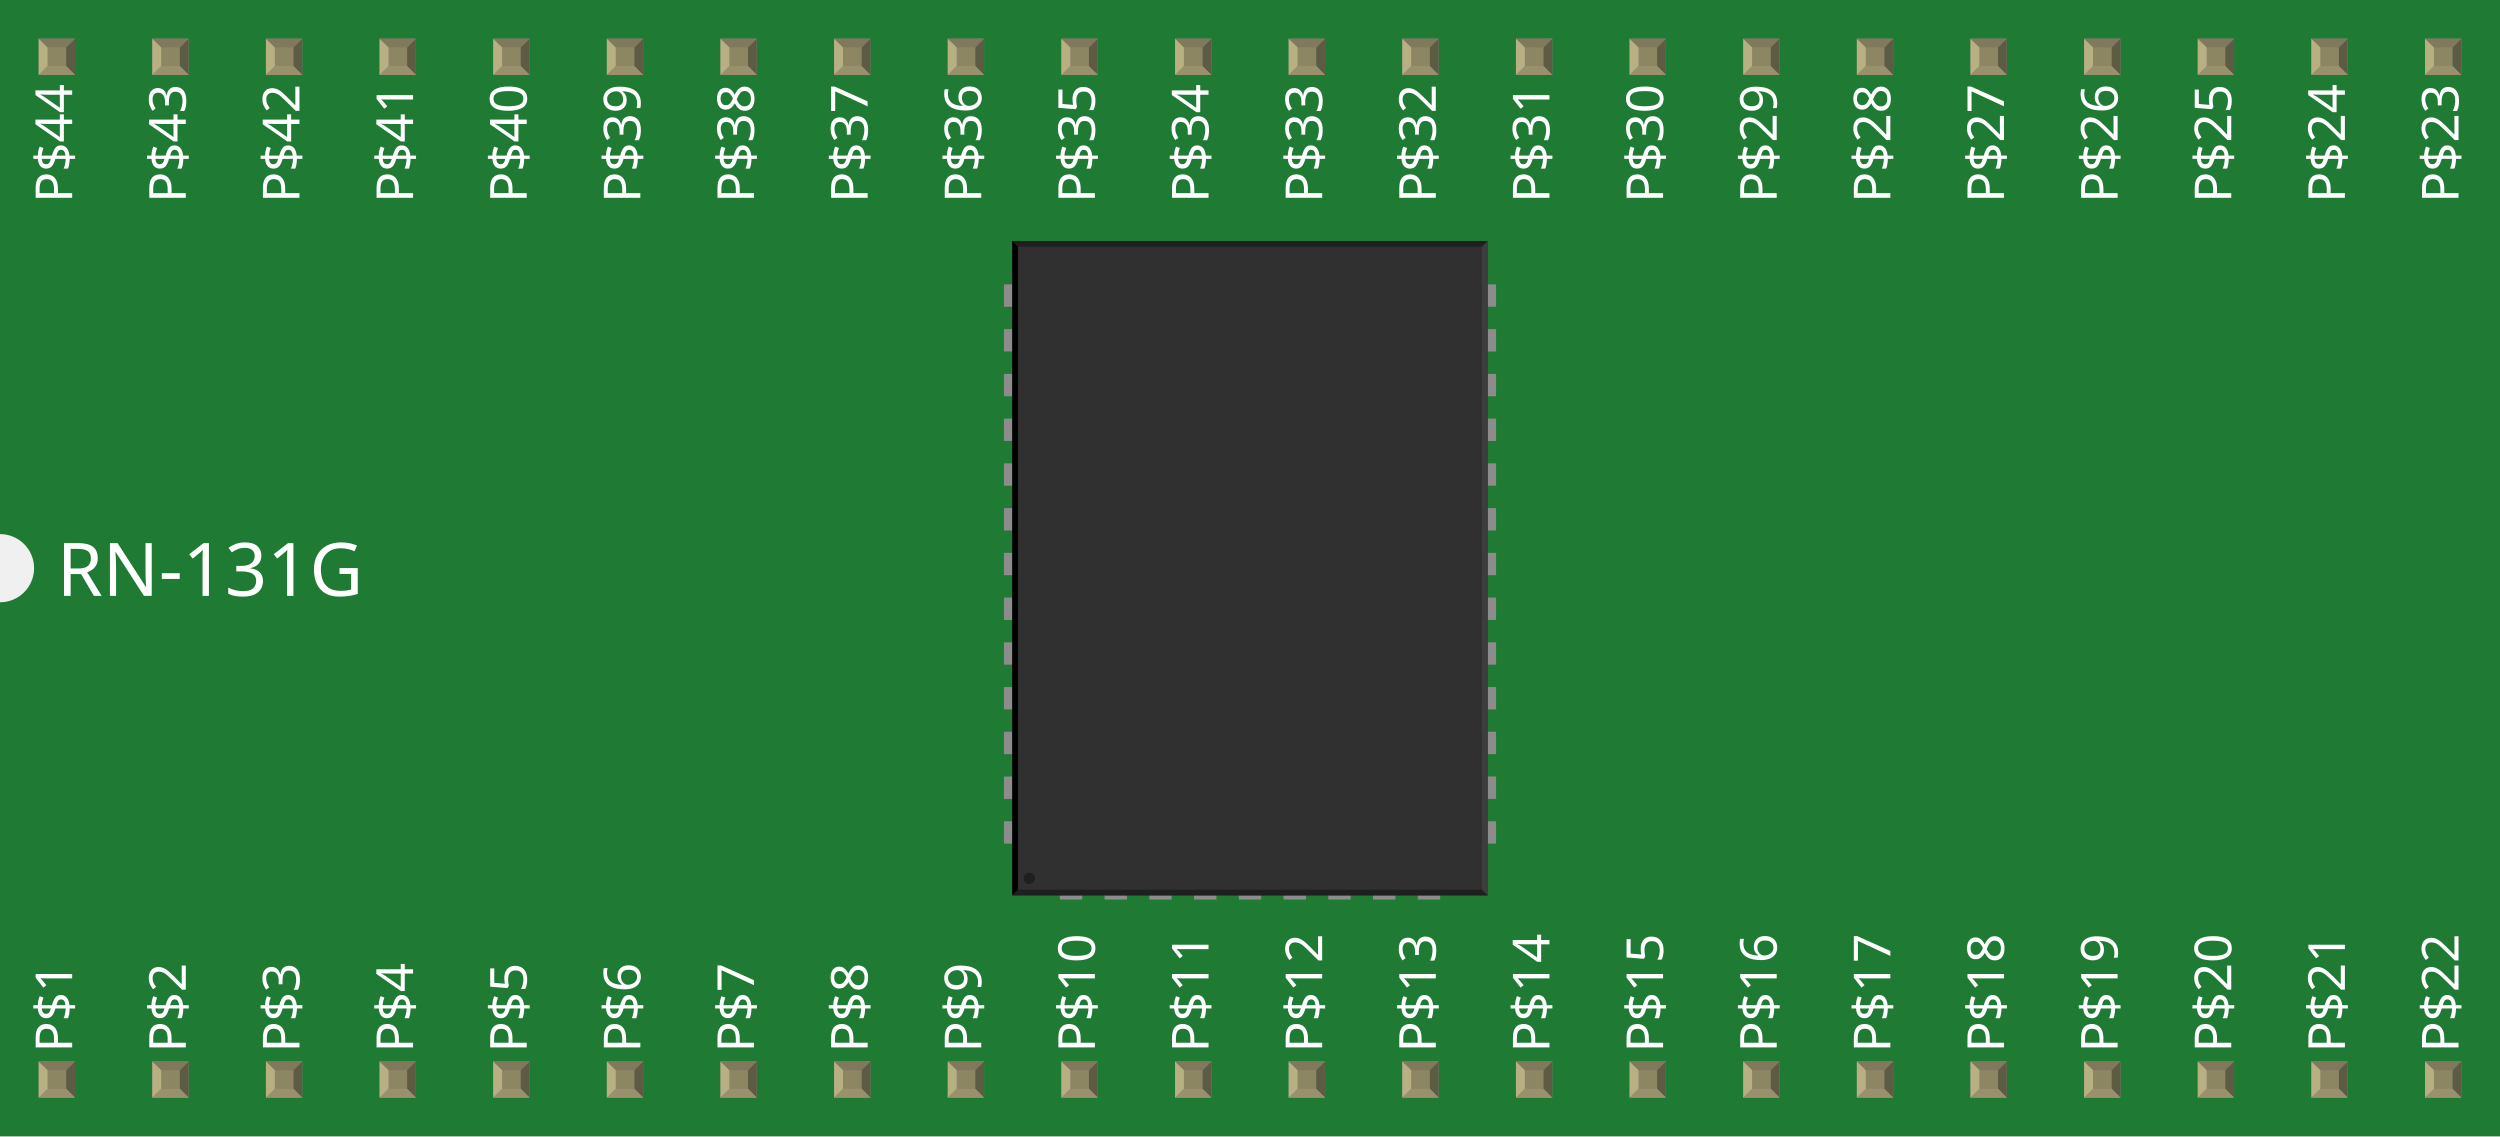
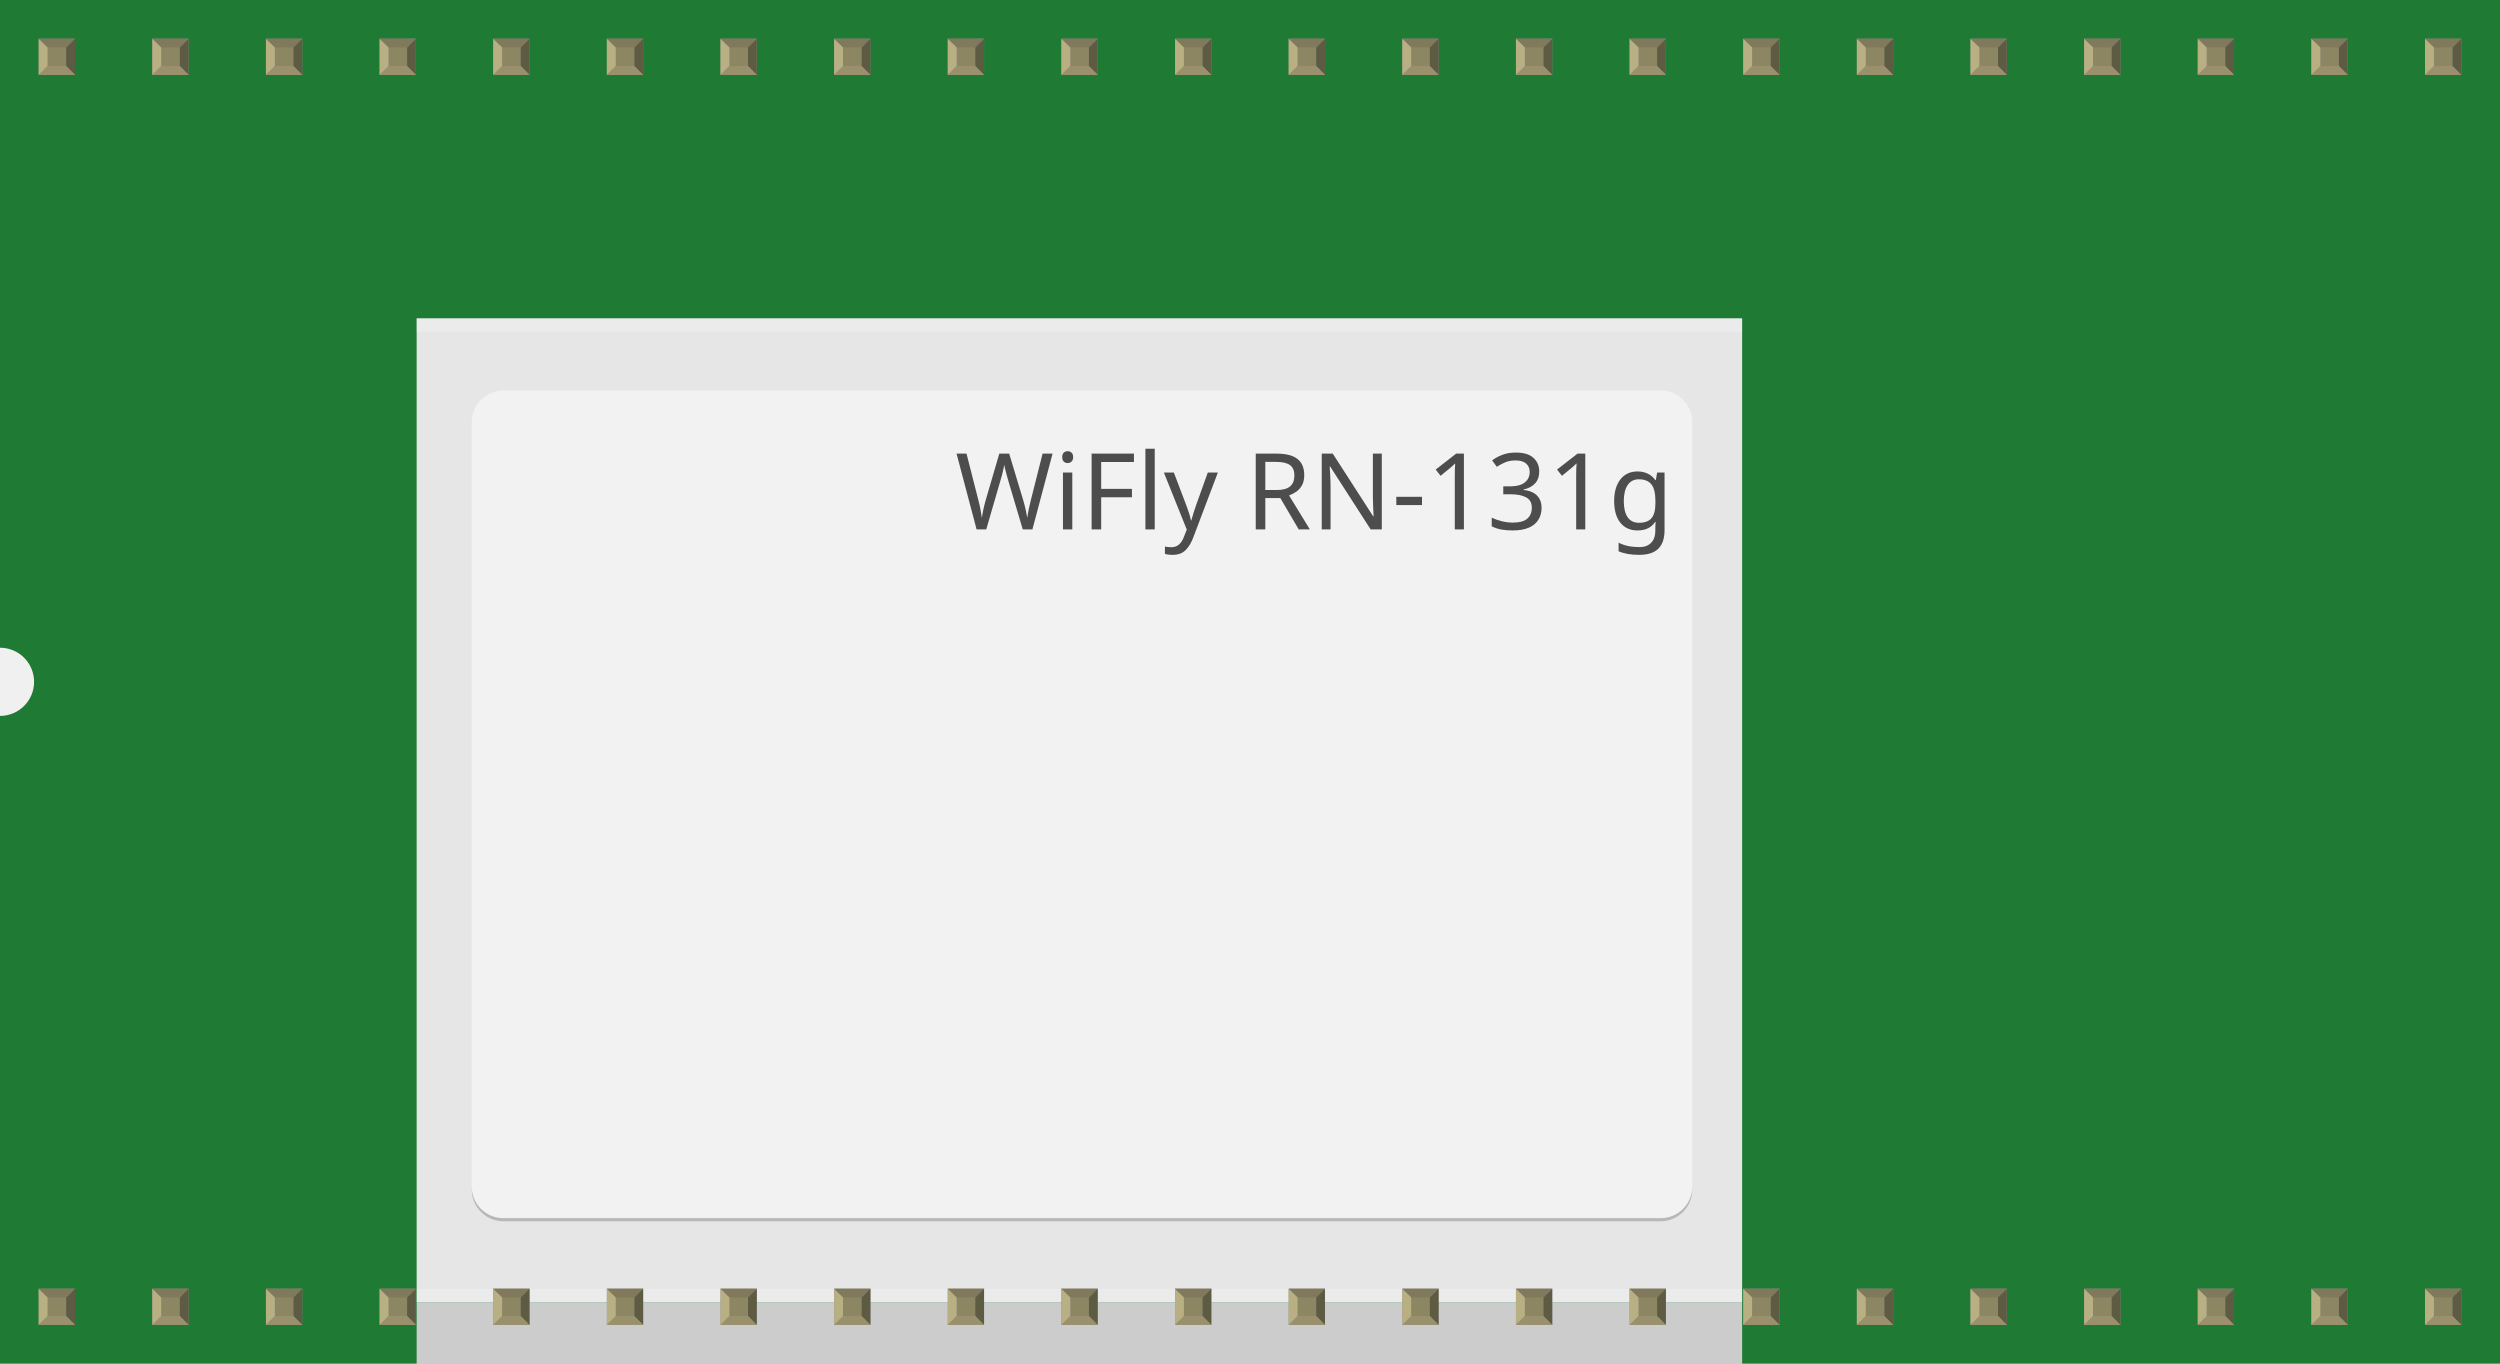
- <svg xmlns="http://www.w3.org/2000/svg" width="2.2in" x="0in" version="1.2" y="0in" height="1in" viewBox="0 0 2200 1000" baseProfile="tiny">
+ <svg xmlns="http://www.w3.org/2000/svg" width="2.2in" x="0in" version="1.2" y="0in" height="1.2in" viewBox="0 0 2200 1200" baseProfile="tiny">
  <g id="breadboard">
    <g id="icon">
-       <path fill="#1F7A34" stroke="none" stroke-width="0" d="M0,0L0,470A30,30 0 0 1 0,530L0,1000L2200,1000L2200,0L0,0z" />
-       <g transform="translate(666.929,-83.2087)">
-         <g transform="matrix(0.5, 0, 0, 0.5, 216.535, 291.604)">
-           <rect width="78.74" x="0" y="83.74" fill="#8c8c8c" connectorname="P$1" height="39.37" stroke="none" stroke-linecap="round" stroke-width="0" />
-           <rect width="78.74" x="0" y="162.481" fill="#8c8c8c" connectorname="P$2" height="39.37" stroke="none" stroke-linecap="round" stroke-width="0" />
-           <rect width="78.74" x="0" y="241.221" fill="#8c8c8c" connectorname="P$3" height="39.37" stroke="none" stroke-linecap="round" stroke-width="0" />
-           <rect width="78.74" x="0" y="319.961" fill="#8c8c8c" connectorname="P$4" height="39.37" stroke="none" stroke-linecap="round" stroke-width="0" />
-           <rect width="78.74" x="0" y="398.702" fill="#8c8c8c" connectorname="P$5" height="39.37" stroke="none" stroke-linecap="round" stroke-width="0" />
-           <rect width="78.74" x="0" y="477.442" fill="#8c8c8c" connectorname="P$6" height="39.37" stroke="none" stroke-linecap="round" stroke-width="0" />
-           <rect width="78.74" x="0" y="556.182" fill="#8c8c8c" connectorname="P$7" height="39.37" stroke="none" stroke-linecap="round" stroke-width="0" />
-           <rect width="78.74" x="0" y="634.923" fill="#8c8c8c" connectorname="P$8" height="39.37" stroke="none" stroke-linecap="round" stroke-width="0" />
-           <rect width="78.74" x="0" y="713.663" fill="#8c8c8c" connectorname="P$9" height="39.37" stroke="none" stroke-linecap="round" stroke-width="0" />
-           <rect width="78.74" x="0" y="792.403" fill="#8c8c8c" connectorname="P$10" height="39.37" stroke="none" stroke-linecap="round" stroke-width="0" />
-           <rect width="78.74" x="0" y="871.144" fill="#8c8c8c" connectorname="P$11" height="39.37" stroke="none" stroke-linecap="round" stroke-width="0" />
-           <rect width="78.74" x="0" y="949.884" fill="#8c8c8c" connectorname="P$12" height="39.37" stroke="none" stroke-linecap="round" stroke-width="0" />
-           <rect width="78.74" x="0" y="1028.62" fill="#8c8c8c" connectorname="P$13" height="39.37" stroke="none" stroke-linecap="round" stroke-width="0" />
-           <rect width="39.37" x="98.425" y="1087.68" fill="#8c8c8c" connectorname="P$14" height="78.74" stroke="none" stroke-linecap="round" stroke-width="0" />
-           <rect width="39.37" x="177.165" y="1087.68" fill="#8c8c8c" connectorname="P$15" height="78.74" stroke="none" stroke-linecap="round" stroke-width="0" />
-           <rect width="39.37" x="255.906" y="1087.68" fill="#8c8c8c" connectorname="P$16" height="78.74" stroke="none" stroke-linecap="round" stroke-width="0" />
-           <rect width="39.37" x="334.646" y="1087.68" fill="#8c8c8c" connectorname="P$17" height="78.74" stroke="none" stroke-linecap="round" stroke-width="0" />
-           <rect width="39.37" x="413.386" y="1087.68" fill="#8c8c8c" connectorname="P$18" height="78.74" stroke="none" stroke-linecap="round" stroke-width="0" />
-           <rect width="39.37" x="492.126" y="1087.68" fill="#8c8c8c" connectorname="P$19" height="78.74" stroke="none" stroke-linecap="round" stroke-width="0" />
-           <rect width="39.37" x="570.866" y="1087.68" fill="#8c8c8c" connectorname="P$20" height="78.74" stroke="none" stroke-linecap="round" stroke-width="0" />
-           <rect width="39.37" x="649.606" y="1087.68" fill="#8c8c8c" connectorname="P$21" height="78.74" stroke="none" stroke-linecap="round" stroke-width="0" />
-           <rect width="39.37" x="728.347" y="1087.68" fill="#8c8c8c" connectorname="P$22" height="78.74" stroke="none" stroke-linecap="round" stroke-width="0" />
-           <rect width="78.74" x="787.402" y="1028.62" fill="#8c8c8c" connectorname="P$23" height="39.37" stroke="none" stroke-linecap="round" stroke-width="0" />
-           <rect width="78.74" x="787.402" y="949.884" fill="#8c8c8c" connectorname="P$24" height="39.37" stroke="none" stroke-linecap="round" stroke-width="0" />
-           <rect width="78.74" x="787.402" y="871.144" fill="#8c8c8c" connectorname="P$25" height="39.37" stroke="none" stroke-linecap="round" stroke-width="0" />
-           <rect width="78.74" x="787.402" y="792.403" fill="#8c8c8c" connectorname="P$26" height="39.37" stroke="none" stroke-linecap="round" stroke-width="0" />
-           <rect width="78.74" x="787.402" y="713.663" fill="#8c8c8c" connectorname="P$27" height="39.37" stroke="none" stroke-linecap="round" stroke-width="0" />
-           <rect width="78.74" x="787.402" y="634.923" fill="#8c8c8c" connectorname="P$28" height="39.37" stroke="none" stroke-linecap="round" stroke-width="0" />
-           <rect width="78.74" x="787.402" y="556.182" fill="#8c8c8c" connectorname="P$29" height="39.37" stroke="none" stroke-linecap="round" stroke-width="0" />
-           <rect width="78.74" x="787.402" y="477.442" fill="#8c8c8c" connectorname="P$30" height="39.37" stroke="none" stroke-linecap="round" stroke-width="0" />
-           <rect width="78.74" x="787.402" y="398.702" fill="#8c8c8c" connectorname="P$31" height="39.37" stroke="none" stroke-linecap="round" stroke-width="0" />
-           <rect width="78.74" x="787.402" y="319.961" fill="#8c8c8c" connectorname="P$32" height="39.37" stroke="none" stroke-linecap="round" stroke-width="0" />
-           <rect width="78.74" x="787.402" y="241.221" fill="#8c8c8c" connectorname="P$33" height="39.37" stroke="none" stroke-linecap="round" stroke-width="0" />
-           <rect width="78.74" x="787.402" y="162.481" fill="#8c8c8c" connectorname="P$34" height="39.37" stroke="none" stroke-linecap="round" stroke-width="0" />
-           <rect width="78.74" x="787.402" y="83.74" fill="#8c8c8c" connectorname="P$35" height="39.37" stroke="none" stroke-linecap="round" stroke-width="0" />
-           <rect width="39.37" x="728.347" y="22.835" fill="#8c8c8c" connectorname="P$36" height="43.701" stroke="none" stroke-linecap="round" stroke-width="0" />
-           <rect width="39.37" x="649.606" y="22.835" fill="#8c8c8c" connectorname="P$37" height="43.701" stroke="none" stroke-linecap="round" stroke-width="0" />
-           <rect width="39.37" x="570.866" y="22.835" fill="#8c8c8c" connectorname="P$38" height="43.701" stroke="none" stroke-linecap="round" stroke-width="0" />
-           <rect width="39.37" x="492.126" y="22.835" fill="#8c8c8c" connectorname="P$39" height="43.701" stroke="none" stroke-linecap="round" stroke-width="0" />
-           <rect width="39.37" x="413.386" y="22.835" fill="#8c8c8c" connectorname="P$40" height="43.701" stroke="none" stroke-linecap="round" stroke-width="0" />
-           <rect width="39.37" x="334.646" y="22.835" fill="#8c8c8c" connectorname="P$41" height="43.701" stroke="none" stroke-linecap="round" stroke-width="0" />
-           <rect width="39.37" x="255.906" y="22.835" fill="#8c8c8c" connectorname="P$42" height="43.701" stroke="none" stroke-linecap="round" stroke-width="0" />
-           <rect width="39.37" x="177.165" y="22.835" fill="#8c8c8c" connectorname="P$43" height="43.701" stroke="none" stroke-linecap="round" stroke-width="0" />
-           <rect width="39.37" x="98.425" y="22.835" fill="#8c8c8c" connectorname="P$44" height="43.701" stroke="none" stroke-linecap="round" stroke-width="0" />
-           <rect width="836.772" x="14.685" y="7.343" fill="#303030" height="1151.73" stroke="none" stroke-width="0" />
-           <polygon fill="#1f1f1f" points="14.685,7.343 851.457,7.343 841.457,17.343 24.685,17.343" />
-           <polygon fill="#1f1f1f" points="14.685,1159.07 851.457,1159.07 841.457,1149.07 24.685,1149.07" />
-           <polygon fill="#000000" points="14.685,7.343 14.685,1159.07 24.685,1149.07 24.685,17.343" />
-           <polygon fill="#3d3d3d" points="851.457,7.343 851.457,1159.07 841.457,1149.07 841.457,17.343" />
-           <circle fill="#1f1f1f" cx="44.685" cy="1129.07" stroke="none" r="10" stroke-width="0" />
-         </g>
+       <path fill="#1F7A34" stroke="none" stroke-width="0" d="M0,0L0,570A30,30 0 0 1 0,630L0,1200L2200,1200L2200,0L0,0z" />
+       <g transform="translate(516.79,129.986)">
+         <rect width="1166.42" x="-150.139" y="150.139" fill="#E6E6E6" height="866.153" />
+         <path fill="#F2F2F2" d="M972.417,914.222c0,15.278,-12.5,27.778,-27.778,27.778L-73.875,942c-15.278,0,-27.778,-12.5,-27.778,-27.778L-101.653,241.417c0,-15.278,12.5,-27.778,27.778,-27.778l1018.51,0c15.278,0,27.778,12.5,27.778,27.778L972.417,914.222z" />
+         <text fill="#4D4D4D" font-family="'DroidSans'" transform="matrix(1, 0, 0, 1, 323.846, 335.876)" font-size="93.367">WiFly RN-131g</text>
+         <rect width="1166.42" x="-150.139" y="1016.29" fill="#CCCCCC" height="73.861" />
+         <rect width="1166.42" x="-150.139" opacity="0.2" y="150.139" fill="#FFFFFF" height="11.944" enable-background="new    " />
+         <rect width="1166.42" x="-150.139" opacity="0.2" y="1004.35" fill="#FFFFFF" height="11.931" enable-background="new    " />
+         <rect width="1166.42" x="-150.139" opacity="0.2" y="1078.22" height="11.931" enable-background="new    " />
+         <path opacity="0.2" enable-background="new    " d="M-101.653,916.972c0,15.278,12.5,27.778,27.778,27.778l1018.51,0c15.278,0,27.778,-12.5,27.778,-27.778l0,-2.75c0,15.278,-12.5,27.778,-27.778,27.778L-73.875,942c-15.278,0,-27.778,-12.5,-27.778,-27.778L-101.653,916.972z" />
      </g>
-       <text x="50" y="524.375" font-family="OCRA" fill="white" text-anchor="start" stroke="none" id="label" stroke-width="0" font-size="65">RN-131G</text>
-       <g transform="translate(63.5,926.05)">
-         <g transform="rotate(-90)">
-           <text x="0" y="0" font-family="OCRA" fill="white" text-anchor="start" stroke="none" stroke-width="0" font-size="45">P$1</text>
-         </g>
-       </g>
-       <g transform="translate(63.5,73.95)">
-         <g transform="rotate(-90)">
-           <text x="0" y="0" font-family="OCRA" fill="white" text-anchor="end" stroke="none" stroke-width="0" font-size="45">P$44</text>
-         </g>
-       </g>
-       <g transform="translate(163.5,926.05)">
-         <g transform="rotate(-90)">
-           <text x="0" y="0" font-family="OCRA" fill="white" text-anchor="start" stroke="none" stroke-width="0" font-size="45">P$2</text>
-         </g>
-       </g>
-       <g transform="translate(163.5,73.95)">
-         <g transform="rotate(-90)">
-           <text x="0" y="0" font-family="OCRA" fill="white" text-anchor="end" stroke="none" stroke-width="0" font-size="45">P$43</text>
-         </g>
-       </g>
-       <g transform="translate(263.5,926.05)">
-         <g transform="rotate(-90)">
-           <text x="0" y="0" font-family="OCRA" fill="white" text-anchor="start" stroke="none" stroke-width="0" font-size="45">P$3</text>
-         </g>
-       </g>
-       <g transform="translate(263.5,73.95)">
-         <g transform="rotate(-90)">
-           <text x="0" y="0" font-family="OCRA" fill="white" text-anchor="end" stroke="none" stroke-width="0" font-size="45">P$42</text>
-         </g>
-       </g>
-       <g transform="translate(363.5,926.05)">
-         <g transform="rotate(-90)">
-           <text x="0" y="0" font-family="OCRA" fill="white" text-anchor="start" stroke="none" stroke-width="0" font-size="45">P$4</text>
-         </g>
-       </g>
-       <g transform="translate(363.5,73.95)">
-         <g transform="rotate(-90)">
-           <text x="0" y="0" font-family="OCRA" fill="white" text-anchor="end" stroke="none" stroke-width="0" font-size="45">P$41</text>
-         </g>
-       </g>
-       <g transform="translate(463.5,926.05)">
-         <g transform="rotate(-90)">
-           <text x="0" y="0" font-family="OCRA" fill="white" text-anchor="start" stroke="none" stroke-width="0" font-size="45">P$5</text>
-         </g>
-       </g>
-       <g transform="translate(463.5,73.95)">
-         <g transform="rotate(-90)">
-           <text x="0" y="0" font-family="OCRA" fill="white" text-anchor="end" stroke="none" stroke-width="0" font-size="45">P$40</text>
-         </g>
-       </g>
-       <g transform="translate(563.5,926.05)">
-         <g transform="rotate(-90)">
-           <text x="0" y="0" font-family="OCRA" fill="white" text-anchor="start" stroke="none" stroke-width="0" font-size="45">P$6</text>
-         </g>
-       </g>
-       <g transform="translate(563.5,73.95)">
-         <g transform="rotate(-90)">
-           <text x="0" y="0" font-family="OCRA" fill="white" text-anchor="end" stroke="none" stroke-width="0" font-size="45">P$39</text>
-         </g>
-       </g>
-       <g transform="translate(663.5,926.05)">
-         <g transform="rotate(-90)">
-           <text x="0" y="0" font-family="OCRA" fill="white" text-anchor="start" stroke="none" stroke-width="0" font-size="45">P$7</text>
-         </g>
-       </g>
-       <g transform="translate(663.5,73.95)">
-         <g transform="rotate(-90)">
-           <text x="0" y="0" font-family="OCRA" fill="white" text-anchor="end" stroke="none" stroke-width="0" font-size="45">P$38</text>
-         </g>
-       </g>
-       <g transform="translate(763.5,926.05)">
-         <g transform="rotate(-90)">
-           <text x="0" y="0" font-family="OCRA" fill="white" text-anchor="start" stroke="none" stroke-width="0" font-size="45">P$8</text>
-         </g>
-       </g>
-       <g transform="translate(763.5,73.95)">
-         <g transform="rotate(-90)">
-           <text x="0" y="0" font-family="OCRA" fill="white" text-anchor="end" stroke="none" stroke-width="0" font-size="45">P$37</text>
-         </g>
-       </g>
-       <g transform="translate(863.5,926.05)">
-         <g transform="rotate(-90)">
-           <text x="0" y="0" font-family="OCRA" fill="white" text-anchor="start" stroke="none" stroke-width="0" font-size="45">P$9</text>
-         </g>
-       </g>
-       <g transform="translate(863.5,73.95)">
-         <g transform="rotate(-90)">
-           <text x="0" y="0" font-family="OCRA" fill="white" text-anchor="end" stroke="none" stroke-width="0" font-size="45">P$36</text>
-         </g>
-       </g>
-       <g transform="translate(963.5,926.05)">
-         <g transform="rotate(-90)">
-           <text x="0" y="0" font-family="OCRA" fill="white" text-anchor="start" stroke="none" stroke-width="0" font-size="45">P$10</text>
-         </g>
-       </g>
-       <g transform="translate(963.5,73.95)">
-         <g transform="rotate(-90)">
-           <text x="0" y="0" font-family="OCRA" fill="white" text-anchor="end" stroke="none" stroke-width="0" font-size="45">P$35</text>
-         </g>
-       </g>
-       <g transform="translate(1063.5,926.05)">
-         <g transform="rotate(-90)">
-           <text x="0" y="0" font-family="OCRA" fill="white" text-anchor="start" stroke="none" stroke-width="0" font-size="45">P$11</text>
-         </g>
-       </g>
-       <g transform="translate(1063.5,73.95)">
-         <g transform="rotate(-90)">
-           <text x="0" y="0" font-family="OCRA" fill="white" text-anchor="end" stroke="none" stroke-width="0" font-size="45">P$34</text>
-         </g>
-       </g>
-       <g transform="translate(1163.5,926.05)">
-         <g transform="rotate(-90)">
-           <text x="0" y="0" font-family="OCRA" fill="white" text-anchor="start" stroke="none" stroke-width="0" font-size="45">P$12</text>
-         </g>
-       </g>
-       <g transform="translate(1163.5,73.95)">
-         <g transform="rotate(-90)">
-           <text x="0" y="0" font-family="OCRA" fill="white" text-anchor="end" stroke="none" stroke-width="0" font-size="45">P$33</text>
-         </g>
-       </g>
-       <g transform="translate(1263.5,926.05)">
-         <g transform="rotate(-90)">
-           <text x="0" y="0" font-family="OCRA" fill="white" text-anchor="start" stroke="none" stroke-width="0" font-size="45">P$13</text>
-         </g>
-       </g>
-       <g transform="translate(1263.5,73.95)">
-         <g transform="rotate(-90)">
-           <text x="0" y="0" font-family="OCRA" fill="white" text-anchor="end" stroke="none" stroke-width="0" font-size="45">P$32</text>
-         </g>
-       </g>
-       <g transform="translate(1363.5,926.05)">
-         <g transform="rotate(-90)">
-           <text x="0" y="0" font-family="OCRA" fill="white" text-anchor="start" stroke="none" stroke-width="0" font-size="45">P$14</text>
-         </g>
-       </g>
-       <g transform="translate(1363.5,73.95)">
-         <g transform="rotate(-90)">
-           <text x="0" y="0" font-family="OCRA" fill="white" text-anchor="end" stroke="none" stroke-width="0" font-size="45">P$31</text>
-         </g>
-       </g>
-       <g transform="translate(1463.5,926.05)">
-         <g transform="rotate(-90)">
-           <text x="0" y="0" font-family="OCRA" fill="white" text-anchor="start" stroke="none" stroke-width="0" font-size="45">P$15</text>
-         </g>
-       </g>
-       <g transform="translate(1463.5,73.95)">
-         <g transform="rotate(-90)">
-           <text x="0" y="0" font-family="OCRA" fill="white" text-anchor="end" stroke="none" stroke-width="0" font-size="45">P$30</text>
-         </g>
-       </g>
-       <g transform="translate(1563.5,926.05)">
-         <g transform="rotate(-90)">
-           <text x="0" y="0" font-family="OCRA" fill="white" text-anchor="start" stroke="none" stroke-width="0" font-size="45">P$16</text>
-         </g>
-       </g>
-       <g transform="translate(1563.5,73.95)">
-         <g transform="rotate(-90)">
-           <text x="0" y="0" font-family="OCRA" fill="white" text-anchor="end" stroke="none" stroke-width="0" font-size="45">P$29</text>
-         </g>
-       </g>
-       <g transform="translate(1663.5,926.05)">
-         <g transform="rotate(-90)">
-           <text x="0" y="0" font-family="OCRA" fill="white" text-anchor="start" stroke="none" stroke-width="0" font-size="45">P$17</text>
-         </g>
-       </g>
-       <g transform="translate(1663.5,73.95)">
-         <g transform="rotate(-90)">
-           <text x="0" y="0" font-family="OCRA" fill="white" text-anchor="end" stroke="none" stroke-width="0" font-size="45">P$28</text>
-         </g>
-       </g>
-       <g transform="translate(1763.5,926.05)">
-         <g transform="rotate(-90)">
-           <text x="0" y="0" font-family="OCRA" fill="white" text-anchor="start" stroke="none" stroke-width="0" font-size="45">P$18</text>
-         </g>
-       </g>
-       <g transform="translate(1763.5,73.95)">
-         <g transform="rotate(-90)">
-           <text x="0" y="0" font-family="OCRA" fill="white" text-anchor="end" stroke="none" stroke-width="0" font-size="45">P$27</text>
-         </g>
-       </g>
-       <g transform="translate(1863.5,926.05)">
-         <g transform="rotate(-90)">
-           <text x="0" y="0" font-family="OCRA" fill="white" text-anchor="start" stroke="none" stroke-width="0" font-size="45">P$19</text>
-         </g>
-       </g>
-       <g transform="translate(1863.5,73.95)">
-         <g transform="rotate(-90)">
-           <text x="0" y="0" font-family="OCRA" fill="white" text-anchor="end" stroke="none" stroke-width="0" font-size="45">P$26</text>
-         </g>
-       </g>
-       <g transform="translate(1963.5,926.05)">
-         <g transform="rotate(-90)">
-           <text x="0" y="0" font-family="OCRA" fill="white" text-anchor="start" stroke="none" stroke-width="0" font-size="45">P$20</text>
-         </g>
-       </g>
-       <g transform="translate(1963.5,73.95)">
-         <g transform="rotate(-90)">
-           <text x="0" y="0" font-family="OCRA" fill="white" text-anchor="end" stroke="none" stroke-width="0" font-size="45">P$25</text>
-         </g>
-       </g>
-       <g transform="translate(2063.5,926.05)">
-         <g transform="rotate(-90)">
-           <text x="0" y="0" font-family="OCRA" fill="white" text-anchor="start" stroke="none" stroke-width="0" font-size="45">P$21</text>
-         </g>
-       </g>
-       <g transform="translate(2063.5,73.95)">
-         <g transform="rotate(-90)">
-           <text x="0" y="0" font-family="OCRA" fill="white" text-anchor="end" stroke="none" stroke-width="0" font-size="45">P$24</text>
-         </g>
-       </g>
-       <g transform="translate(2163.5,926.05)">
-         <g transform="rotate(-90)">
-           <text x="0" y="0" font-family="OCRA" fill="white" text-anchor="start" stroke="none" stroke-width="0" font-size="45">P$22</text>
-         </g>
-       </g>
-       <g transform="translate(2163.5,73.95)">
-         <g transform="rotate(-90)">
-           <text x="0" y="0" font-family="OCRA" fill="white" text-anchor="end" stroke="none" stroke-width="0" font-size="45">P$23</text>
-         </g>
-       </g>
-     </g>
-     <g transform="translate(34.035,934.05)">
+     </g>
+     <g transform="translate(34.035,1134.05)">
      <rect width="31.93" x="0" y="0" fill="#8D8C8C" height="31.9" id="connector0pin" />
      <rect width="16.444" x="7.792" y="7.735" fill="#8C8663" height="16.415" />
      <polygon fill="#B8AF82" points="0,31.9,7.792,24.137,7.792,6.972,0,0" />
      <polygon fill="#80795B" points="24.208,7.763,7.903,7.763,0,0,31.93,0" />
      <polygon fill="#5E5B43" points="24.208,24.137,24.208,7.763,31.93,0,31.93,31.9" />
      <polygon fill="#9A916C" points="0,31.9,7.875,24.137,24.208,24.137,31.93,31.9" />
    </g>
    <g transform="translate(34.035,34.05)">
      <rect width="31.93" x="0" y="0" fill="#8D8C8C" height="31.9" id="connector43pin" />
      <rect width="16.444" x="7.792" y="7.735" fill="#8C8663" height="16.415" />
      <polygon fill="#B8AF82" points="0,31.9,7.792,24.137,7.792,6.972,0,0" />
      <polygon fill="#80795B" points="24.208,7.763,7.903,7.763,0,0,31.93,0" />
      <polygon fill="#5E5B43" points="24.208,24.137,24.208,7.763,31.93,0,31.93,31.9" />
      <polygon fill="#9A916C" points="0,31.9,7.875,24.137,24.208,24.137,31.93,31.9" />
    </g>
-     <g transform="translate(134.035,934.05)">
+     <g transform="translate(134.035,1134.05)">
      <rect width="31.93" x="0" y="0" fill="#8D8C8C" height="31.9" id="connector1pin" />
      <rect width="16.444" x="7.792" y="7.735" fill="#8C8663" height="16.415" />
      <polygon fill="#B8AF82" points="0,31.9,7.792,24.137,7.792,6.972,0,0" />
      <polygon fill="#80795B" points="24.208,7.763,7.903,7.763,0,0,31.93,0" />
      <polygon fill="#5E5B43" points="24.208,24.137,24.208,7.763,31.93,0,31.93,31.9" />
      <polygon fill="#9A916C" points="0,31.9,7.875,24.137,24.208,24.137,31.93,31.9" />
    </g>
    <g transform="translate(134.035,34.05)">
      <rect width="31.93" x="0" y="0" fill="#8D8C8C" height="31.9" id="connector42pin" />
      <rect width="16.444" x="7.792" y="7.735" fill="#8C8663" height="16.415" />
      <polygon fill="#B8AF82" points="0,31.9,7.792,24.137,7.792,6.972,0,0" />
      <polygon fill="#80795B" points="24.208,7.763,7.903,7.763,0,0,31.93,0" />
      <polygon fill="#5E5B43" points="24.208,24.137,24.208,7.763,31.93,0,31.93,31.9" />
      <polygon fill="#9A916C" points="0,31.9,7.875,24.137,24.208,24.137,31.93,31.9" />
    </g>
-     <g transform="translate(234.035,934.05)">
+     <g transform="translate(234.035,1134.05)">
      <rect width="31.93" x="0" y="0" fill="#8D8C8C" height="31.9" id="connector2pin" />
      <rect width="16.444" x="7.792" y="7.735" fill="#8C8663" height="16.415" />
      <polygon fill="#B8AF82" points="0,31.9,7.792,24.137,7.792,6.972,0,0" />
      <polygon fill="#80795B" points="24.208,7.763,7.903,7.763,0,0,31.93,0" />
      <polygon fill="#5E5B43" points="24.208,24.137,24.208,7.763,31.93,0,31.93,31.9" />
      <polygon fill="#9A916C" points="0,31.9,7.875,24.137,24.208,24.137,31.93,31.9" />
    </g>
    <g transform="translate(234.035,34.05)">
      <rect width="31.93" x="0" y="0" fill="#8D8C8C" height="31.9" id="connector41pin" />
      <rect width="16.444" x="7.792" y="7.735" fill="#8C8663" height="16.415" />
      <polygon fill="#B8AF82" points="0,31.9,7.792,24.137,7.792,6.972,0,0" />
      <polygon fill="#80795B" points="24.208,7.763,7.903,7.763,0,0,31.93,0" />
      <polygon fill="#5E5B43" points="24.208,24.137,24.208,7.763,31.93,0,31.93,31.9" />
      <polygon fill="#9A916C" points="0,31.9,7.875,24.137,24.208,24.137,31.93,31.9" />
    </g>
-     <g transform="translate(334.035,934.05)">
+     <g transform="translate(334.035,1134.05)">
      <rect width="31.93" x="0" y="0" fill="#8D8C8C" height="31.9" id="connector3pin" />
      <rect width="16.444" x="7.792" y="7.735" fill="#8C8663" height="16.415" />
      <polygon fill="#B8AF82" points="0,31.9,7.792,24.137,7.792,6.972,0,0" />
      <polygon fill="#80795B" points="24.208,7.763,7.903,7.763,0,0,31.93,0" />
      <polygon fill="#5E5B43" points="24.208,24.137,24.208,7.763,31.93,0,31.93,31.9" />
      <polygon fill="#9A916C" points="0,31.9,7.875,24.137,24.208,24.137,31.93,31.9" />
    </g>
    <g transform="translate(334.035,34.05)">
      <rect width="31.93" x="0" y="0" fill="#8D8C8C" height="31.9" id="connector40pin" />
      <rect width="16.444" x="7.792" y="7.735" fill="#8C8663" height="16.415" />
      <polygon fill="#B8AF82" points="0,31.9,7.792,24.137,7.792,6.972,0,0" />
      <polygon fill="#80795B" points="24.208,7.763,7.903,7.763,0,0,31.93,0" />
      <polygon fill="#5E5B43" points="24.208,24.137,24.208,7.763,31.93,0,31.93,31.9" />
      <polygon fill="#9A916C" points="0,31.9,7.875,24.137,24.208,24.137,31.93,31.9" />
    </g>
-     <g transform="translate(434.035,934.05)">
+     <g transform="translate(434.035,1134.05)">
      <rect width="31.93" x="0" y="0" fill="#8D8C8C" height="31.9" id="connector4pin" />
      <rect width="16.444" x="7.792" y="7.735" fill="#8C8663" height="16.415" />
      <polygon fill="#B8AF82" points="0,31.9,7.792,24.137,7.792,6.972,0,0" />
      <polygon fill="#80795B" points="24.208,7.763,7.903,7.763,0,0,31.93,0" />
      <polygon fill="#5E5B43" points="24.208,24.137,24.208,7.763,31.93,0,31.93,31.9" />
      <polygon fill="#9A916C" points="0,31.9,7.875,24.137,24.208,24.137,31.93,31.9" />
    </g>
    <g transform="translate(434.035,34.05)">
      <rect width="31.93" x="0" y="0" fill="#8D8C8C" height="31.9" id="connector39pin" />
      <rect width="16.444" x="7.792" y="7.735" fill="#8C8663" height="16.415" />
      <polygon fill="#B8AF82" points="0,31.9,7.792,24.137,7.792,6.972,0,0" />
      <polygon fill="#80795B" points="24.208,7.763,7.903,7.763,0,0,31.93,0" />
      <polygon fill="#5E5B43" points="24.208,24.137,24.208,7.763,31.93,0,31.93,31.9" />
      <polygon fill="#9A916C" points="0,31.9,7.875,24.137,24.208,24.137,31.93,31.9" />
    </g>
-     <g transform="translate(534.035,934.05)">
+     <g transform="translate(534.035,1134.05)">
      <rect width="31.93" x="0" y="0" fill="#8D8C8C" height="31.9" id="connector5pin" />
      <rect width="16.444" x="7.792" y="7.735" fill="#8C8663" height="16.415" />
      <polygon fill="#B8AF82" points="0,31.9,7.792,24.137,7.792,6.972,0,0" />
      <polygon fill="#80795B" points="24.208,7.763,7.903,7.763,0,0,31.93,0" />
      <polygon fill="#5E5B43" points="24.208,24.137,24.208,7.763,31.93,0,31.93,31.9" />
      <polygon fill="#9A916C" points="0,31.9,7.875,24.137,24.208,24.137,31.93,31.9" />
    </g>
    <g transform="translate(534.035,34.05)">
      <rect width="31.93" x="0" y="0" fill="#8D8C8C" height="31.9" id="connector38pin" />
      <rect width="16.444" x="7.792" y="7.735" fill="#8C8663" height="16.415" />
      <polygon fill="#B8AF82" points="0,31.9,7.792,24.137,7.792,6.972,0,0" />
      <polygon fill="#80795B" points="24.208,7.763,7.903,7.763,0,0,31.93,0" />
      <polygon fill="#5E5B43" points="24.208,24.137,24.208,7.763,31.93,0,31.93,31.9" />
      <polygon fill="#9A916C" points="0,31.9,7.875,24.137,24.208,24.137,31.93,31.9" />
    </g>
-     <g transform="translate(634.035,934.05)">
+     <g transform="translate(634.035,1134.05)">
      <rect width="31.93" x="0" y="0" fill="#8D8C8C" height="31.9" id="connector6pin" />
      <rect width="16.444" x="7.792" y="7.735" fill="#8C8663" height="16.415" />
      <polygon fill="#B8AF82" points="0,31.9,7.792,24.137,7.792,6.972,0,0" />
      <polygon fill="#80795B" points="24.208,7.763,7.903,7.763,0,0,31.93,0" />
      <polygon fill="#5E5B43" points="24.208,24.137,24.208,7.763,31.93,0,31.93,31.9" />
      <polygon fill="#9A916C" points="0,31.9,7.875,24.137,24.208,24.137,31.93,31.9" />
    </g>
    <g transform="translate(634.035,34.05)">
      <rect width="31.93" x="0" y="0" fill="#8D8C8C" height="31.9" id="connector37pin" />
      <rect width="16.444" x="7.792" y="7.735" fill="#8C8663" height="16.415" />
      <polygon fill="#B8AF82" points="0,31.9,7.792,24.137,7.792,6.972,0,0" />
      <polygon fill="#80795B" points="24.208,7.763,7.903,7.763,0,0,31.93,0" />
      <polygon fill="#5E5B43" points="24.208,24.137,24.208,7.763,31.93,0,31.93,31.9" />
      <polygon fill="#9A916C" points="0,31.9,7.875,24.137,24.208,24.137,31.93,31.9" />
    </g>
-     <g transform="translate(734.035,934.05)">
+     <g transform="translate(734.035,1134.05)">
      <rect width="31.93" x="0" y="0" fill="#8D8C8C" height="31.9" id="connector7pin" />
      <rect width="16.444" x="7.792" y="7.735" fill="#8C8663" height="16.415" />
      <polygon fill="#B8AF82" points="0,31.9,7.792,24.137,7.792,6.972,0,0" />
      <polygon fill="#80795B" points="24.208,7.763,7.903,7.763,0,0,31.93,0" />
      <polygon fill="#5E5B43" points="24.208,24.137,24.208,7.763,31.93,0,31.93,31.9" />
      <polygon fill="#9A916C" points="0,31.9,7.875,24.137,24.208,24.137,31.93,31.9" />
    </g>
    <g transform="translate(734.035,34.05)">
      <rect width="31.93" x="0" y="0" fill="#8D8C8C" height="31.9" id="connector36pin" />
      <rect width="16.444" x="7.792" y="7.735" fill="#8C8663" height="16.415" />
      <polygon fill="#B8AF82" points="0,31.9,7.792,24.137,7.792,6.972,0,0" />
      <polygon fill="#80795B" points="24.208,7.763,7.903,7.763,0,0,31.93,0" />
      <polygon fill="#5E5B43" points="24.208,24.137,24.208,7.763,31.93,0,31.93,31.9" />
      <polygon fill="#9A916C" points="0,31.9,7.875,24.137,24.208,24.137,31.93,31.9" />
    </g>
-     <g transform="translate(834.035,934.05)">
+     <g transform="translate(834.035,1134.05)">
      <rect width="31.93" x="0" y="0" fill="#8D8C8C" height="31.9" id="connector8pin" />
      <rect width="16.444" x="7.792" y="7.735" fill="#8C8663" height="16.415" />
      <polygon fill="#B8AF82" points="0,31.9,7.792,24.137,7.792,6.972,0,0" />
      <polygon fill="#80795B" points="24.208,7.763,7.903,7.763,0,0,31.93,0" />
      <polygon fill="#5E5B43" points="24.208,24.137,24.208,7.763,31.93,0,31.93,31.9" />
      <polygon fill="#9A916C" points="0,31.9,7.875,24.137,24.208,24.137,31.93,31.9" />
    </g>
    <g transform="translate(834.035,34.05)">
      <rect width="31.93" x="0" y="0" fill="#8D8C8C" height="31.9" id="connector35pin" />
      <rect width="16.444" x="7.792" y="7.735" fill="#8C8663" height="16.415" />
      <polygon fill="#B8AF82" points="0,31.9,7.792,24.137,7.792,6.972,0,0" />
      <polygon fill="#80795B" points="24.208,7.763,7.903,7.763,0,0,31.93,0" />
      <polygon fill="#5E5B43" points="24.208,24.137,24.208,7.763,31.93,0,31.93,31.9" />
      <polygon fill="#9A916C" points="0,31.9,7.875,24.137,24.208,24.137,31.93,31.9" />
    </g>
-     <g transform="translate(934.035,934.05)">
+     <g transform="translate(934.035,1134.05)">
      <rect width="31.93" x="0" y="0" fill="#8D8C8C" height="31.9" id="connector9pin" />
      <rect width="16.444" x="7.792" y="7.735" fill="#8C8663" height="16.415" />
      <polygon fill="#B8AF82" points="0,31.9,7.792,24.137,7.792,6.972,0,0" />
      <polygon fill="#80795B" points="24.208,7.763,7.903,7.763,0,0,31.93,0" />
      <polygon fill="#5E5B43" points="24.208,24.137,24.208,7.763,31.93,0,31.93,31.9" />
      <polygon fill="#9A916C" points="0,31.9,7.875,24.137,24.208,24.137,31.93,31.9" />
    </g>
    <g transform="translate(934.035,34.05)">
      <rect width="31.93" x="0" y="0" fill="#8D8C8C" height="31.9" id="connector34pin" />
      <rect width="16.444" x="7.792" y="7.735" fill="#8C8663" height="16.415" />
      <polygon fill="#B8AF82" points="0,31.9,7.792,24.137,7.792,6.972,0,0" />
      <polygon fill="#80795B" points="24.208,7.763,7.903,7.763,0,0,31.93,0" />
      <polygon fill="#5E5B43" points="24.208,24.137,24.208,7.763,31.93,0,31.93,31.9" />
      <polygon fill="#9A916C" points="0,31.9,7.875,24.137,24.208,24.137,31.93,31.9" />
    </g>
-     <g transform="translate(1034.04,934.05)">
+     <g transform="translate(1034.04,1134.05)">
      <rect width="31.93" x="0" y="0" fill="#8D8C8C" height="31.9" id="connector10pin" />
      <rect width="16.444" x="7.792" y="7.735" fill="#8C8663" height="16.415" />
      <polygon fill="#B8AF82" points="0,31.9,7.792,24.137,7.792,6.972,0,0" />
      <polygon fill="#80795B" points="24.208,7.763,7.903,7.763,0,0,31.93,0" />
      <polygon fill="#5E5B43" points="24.208,24.137,24.208,7.763,31.93,0,31.93,31.9" />
      <polygon fill="#9A916C" points="0,31.9,7.875,24.137,24.208,24.137,31.93,31.9" />
    </g>
    <g transform="translate(1034.04,34.05)">
      <rect width="31.93" x="0" y="0" fill="#8D8C8C" height="31.9" id="connector33pin" />
      <rect width="16.444" x="7.792" y="7.735" fill="#8C8663" height="16.415" />
      <polygon fill="#B8AF82" points="0,31.9,7.792,24.137,7.792,6.972,0,0" />
      <polygon fill="#80795B" points="24.208,7.763,7.903,7.763,0,0,31.93,0" />
      <polygon fill="#5E5B43" points="24.208,24.137,24.208,7.763,31.93,0,31.93,31.9" />
      <polygon fill="#9A916C" points="0,31.9,7.875,24.137,24.208,24.137,31.93,31.9" />
    </g>
-     <g transform="translate(1134.04,934.05)">
+     <g transform="translate(1134.04,1134.05)">
      <rect width="31.93" x="0" y="0" fill="#8D8C8C" height="31.9" id="connector11pin" />
      <rect width="16.444" x="7.792" y="7.735" fill="#8C8663" height="16.415" />
      <polygon fill="#B8AF82" points="0,31.9,7.792,24.137,7.792,6.972,0,0" />
      <polygon fill="#80795B" points="24.208,7.763,7.903,7.763,0,0,31.93,0" />
      <polygon fill="#5E5B43" points="24.208,24.137,24.208,7.763,31.93,0,31.93,31.9" />
      <polygon fill="#9A916C" points="0,31.9,7.875,24.137,24.208,24.137,31.93,31.9" />
    </g>
    <g transform="translate(1134.04,34.05)">
      <rect width="31.93" x="0" y="0" fill="#8D8C8C" height="31.9" id="connector32pin" />
      <rect width="16.444" x="7.792" y="7.735" fill="#8C8663" height="16.415" />
      <polygon fill="#B8AF82" points="0,31.9,7.792,24.137,7.792,6.972,0,0" />
      <polygon fill="#80795B" points="24.208,7.763,7.903,7.763,0,0,31.93,0" />
      <polygon fill="#5E5B43" points="24.208,24.137,24.208,7.763,31.93,0,31.93,31.9" />
      <polygon fill="#9A916C" points="0,31.9,7.875,24.137,24.208,24.137,31.93,31.9" />
    </g>
-     <g transform="translate(1234.04,934.05)">
+     <g transform="translate(1234.04,1134.05)">
      <rect width="31.93" x="0" y="0" fill="#8D8C8C" height="31.9" id="connector12pin" />
      <rect width="16.444" x="7.792" y="7.735" fill="#8C8663" height="16.415" />
      <polygon fill="#B8AF82" points="0,31.9,7.792,24.137,7.792,6.972,0,0" />
      <polygon fill="#80795B" points="24.208,7.763,7.903,7.763,0,0,31.93,0" />
      <polygon fill="#5E5B43" points="24.208,24.137,24.208,7.763,31.93,0,31.93,31.9" />
      <polygon fill="#9A916C" points="0,31.9,7.875,24.137,24.208,24.137,31.93,31.9" />
    </g>
    <g transform="translate(1234.04,34.05)">
      <rect width="31.93" x="0" y="0" fill="#8D8C8C" height="31.9" id="connector31pin" />
      <rect width="16.444" x="7.792" y="7.735" fill="#8C8663" height="16.415" />
      <polygon fill="#B8AF82" points="0,31.9,7.792,24.137,7.792,6.972,0,0" />
      <polygon fill="#80795B" points="24.208,7.763,7.903,7.763,0,0,31.93,0" />
      <polygon fill="#5E5B43" points="24.208,24.137,24.208,7.763,31.93,0,31.93,31.9" />
      <polygon fill="#9A916C" points="0,31.9,7.875,24.137,24.208,24.137,31.93,31.9" />
    </g>
-     <g transform="translate(1334.04,934.05)">
+     <g transform="translate(1334.04,1134.05)">
      <rect width="31.93" x="0" y="0" fill="#8D8C8C" height="31.9" id="connector13pin" />
      <rect width="16.444" x="7.792" y="7.735" fill="#8C8663" height="16.415" />
      <polygon fill="#B8AF82" points="0,31.9,7.792,24.137,7.792,6.972,0,0" />
      <polygon fill="#80795B" points="24.208,7.763,7.903,7.763,0,0,31.93,0" />
      <polygon fill="#5E5B43" points="24.208,24.137,24.208,7.763,31.93,0,31.93,31.9" />
      <polygon fill="#9A916C" points="0,31.9,7.875,24.137,24.208,24.137,31.93,31.9" />
    </g>
    <g transform="translate(1334.04,34.05)">
      <rect width="31.93" x="0" y="0" fill="#8D8C8C" height="31.9" id="connector30pin" />
      <rect width="16.444" x="7.792" y="7.735" fill="#8C8663" height="16.415" />
      <polygon fill="#B8AF82" points="0,31.9,7.792,24.137,7.792,6.972,0,0" />
      <polygon fill="#80795B" points="24.208,7.763,7.903,7.763,0,0,31.93,0" />
      <polygon fill="#5E5B43" points="24.208,24.137,24.208,7.763,31.93,0,31.93,31.9" />
      <polygon fill="#9A916C" points="0,31.9,7.875,24.137,24.208,24.137,31.93,31.9" />
    </g>
-     <g transform="translate(1434.04,934.05)">
+     <g transform="translate(1434.04,1134.05)">
      <rect width="31.93" x="0" y="0" fill="#8D8C8C" height="31.9" id="connector14pin" />
      <rect width="16.444" x="7.792" y="7.735" fill="#8C8663" height="16.415" />
      <polygon fill="#B8AF82" points="0,31.9,7.792,24.137,7.792,6.972,0,0" />
      <polygon fill="#80795B" points="24.208,7.763,7.903,7.763,0,0,31.93,0" />
      <polygon fill="#5E5B43" points="24.208,24.137,24.208,7.763,31.93,0,31.93,31.9" />
      <polygon fill="#9A916C" points="0,31.9,7.875,24.137,24.208,24.137,31.93,31.9" />
    </g>
    <g transform="translate(1434.04,34.05)">
      <rect width="31.93" x="0" y="0" fill="#8D8C8C" height="31.9" id="connector29pin" />
      <rect width="16.444" x="7.792" y="7.735" fill="#8C8663" height="16.415" />
      <polygon fill="#B8AF82" points="0,31.9,7.792,24.137,7.792,6.972,0,0" />
      <polygon fill="#80795B" points="24.208,7.763,7.903,7.763,0,0,31.93,0" />
      <polygon fill="#5E5B43" points="24.208,24.137,24.208,7.763,31.93,0,31.93,31.9" />
      <polygon fill="#9A916C" points="0,31.9,7.875,24.137,24.208,24.137,31.93,31.9" />
    </g>
-     <g transform="translate(1534.04,934.05)">
+     <g transform="translate(1534.04,1134.05)">
      <rect width="31.93" x="0" y="0" fill="#8D8C8C" height="31.9" id="connector15pin" />
      <rect width="16.444" x="7.792" y="7.735" fill="#8C8663" height="16.415" />
      <polygon fill="#B8AF82" points="0,31.9,7.792,24.137,7.792,6.972,0,0" />
      <polygon fill="#80795B" points="24.208,7.763,7.903,7.763,0,0,31.93,0" />
      <polygon fill="#5E5B43" points="24.208,24.137,24.208,7.763,31.93,0,31.93,31.9" />
      <polygon fill="#9A916C" points="0,31.9,7.875,24.137,24.208,24.137,31.93,31.9" />
    </g>
    <g transform="translate(1534.04,34.05)">
      <rect width="31.93" x="0" y="0" fill="#8D8C8C" height="31.9" id="connector28pin" />
      <rect width="16.444" x="7.792" y="7.735" fill="#8C8663" height="16.415" />
      <polygon fill="#B8AF82" points="0,31.9,7.792,24.137,7.792,6.972,0,0" />
      <polygon fill="#80795B" points="24.208,7.763,7.903,7.763,0,0,31.93,0" />
      <polygon fill="#5E5B43" points="24.208,24.137,24.208,7.763,31.93,0,31.93,31.9" />
      <polygon fill="#9A916C" points="0,31.9,7.875,24.137,24.208,24.137,31.93,31.9" />
    </g>
-     <g transform="translate(1634.04,934.05)">
+     <g transform="translate(1634.04,1134.05)">
      <rect width="31.93" x="0" y="0" fill="#8D8C8C" height="31.9" id="connector16pin" />
      <rect width="16.444" x="7.792" y="7.735" fill="#8C8663" height="16.415" />
      <polygon fill="#B8AF82" points="0,31.9,7.792,24.137,7.792,6.972,0,0" />
      <polygon fill="#80795B" points="24.208,7.763,7.903,7.763,0,0,31.93,0" />
      <polygon fill="#5E5B43" points="24.208,24.137,24.208,7.763,31.93,0,31.93,31.9" />
      <polygon fill="#9A916C" points="0,31.9,7.875,24.137,24.208,24.137,31.93,31.9" />
    </g>
    <g transform="translate(1634.04,34.05)">
      <rect width="31.93" x="0" y="0" fill="#8D8C8C" height="31.9" id="connector27pin" />
      <rect width="16.444" x="7.792" y="7.735" fill="#8C8663" height="16.415" />
      <polygon fill="#B8AF82" points="0,31.9,7.792,24.137,7.792,6.972,0,0" />
      <polygon fill="#80795B" points="24.208,7.763,7.903,7.763,0,0,31.93,0" />
      <polygon fill="#5E5B43" points="24.208,24.137,24.208,7.763,31.93,0,31.93,31.9" />
      <polygon fill="#9A916C" points="0,31.9,7.875,24.137,24.208,24.137,31.93,31.9" />
    </g>
-     <g transform="translate(1734.04,934.05)">
+     <g transform="translate(1734.04,1134.05)">
      <rect width="31.93" x="0" y="0" fill="#8D8C8C" height="31.9" id="connector17pin" />
      <rect width="16.444" x="7.792" y="7.735" fill="#8C8663" height="16.415" />
      <polygon fill="#B8AF82" points="0,31.9,7.792,24.137,7.792,6.972,0,0" />
      <polygon fill="#80795B" points="24.208,7.763,7.903,7.763,0,0,31.93,0" />
      <polygon fill="#5E5B43" points="24.208,24.137,24.208,7.763,31.93,0,31.93,31.9" />
      <polygon fill="#9A916C" points="0,31.9,7.875,24.137,24.208,24.137,31.93,31.9" />
    </g>
    <g transform="translate(1734.04,34.05)">
      <rect width="31.93" x="0" y="0" fill="#8D8C8C" height="31.9" id="connector26pin" />
      <rect width="16.444" x="7.792" y="7.735" fill="#8C8663" height="16.415" />
      <polygon fill="#B8AF82" points="0,31.9,7.792,24.137,7.792,6.972,0,0" />
      <polygon fill="#80795B" points="24.208,7.763,7.903,7.763,0,0,31.93,0" />
      <polygon fill="#5E5B43" points="24.208,24.137,24.208,7.763,31.93,0,31.93,31.9" />
      <polygon fill="#9A916C" points="0,31.9,7.875,24.137,24.208,24.137,31.93,31.9" />
    </g>
-     <g transform="translate(1834.04,934.05)">
+     <g transform="translate(1834.04,1134.05)">
      <rect width="31.93" x="0" y="0" fill="#8D8C8C" height="31.9" id="connector18pin" />
      <rect width="16.444" x="7.792" y="7.735" fill="#8C8663" height="16.415" />
      <polygon fill="#B8AF82" points="0,31.9,7.792,24.137,7.792,6.972,0,0" />
      <polygon fill="#80795B" points="24.208,7.763,7.903,7.763,0,0,31.93,0" />
      <polygon fill="#5E5B43" points="24.208,24.137,24.208,7.763,31.93,0,31.93,31.9" />
      <polygon fill="#9A916C" points="0,31.9,7.875,24.137,24.208,24.137,31.93,31.9" />
    </g>
    <g transform="translate(1834.04,34.05)">
      <rect width="31.93" x="0" y="0" fill="#8D8C8C" height="31.9" id="connector25pin" />
      <rect width="16.444" x="7.792" y="7.735" fill="#8C8663" height="16.415" />
      <polygon fill="#B8AF82" points="0,31.9,7.792,24.137,7.792,6.972,0,0" />
      <polygon fill="#80795B" points="24.208,7.763,7.903,7.763,0,0,31.93,0" />
      <polygon fill="#5E5B43" points="24.208,24.137,24.208,7.763,31.93,0,31.93,31.9" />
      <polygon fill="#9A916C" points="0,31.9,7.875,24.137,24.208,24.137,31.93,31.9" />
    </g>
-     <g transform="translate(1934.04,934.05)">
+     <g transform="translate(1934.04,1134.05)">
      <rect width="31.93" x="0" y="0" fill="#8D8C8C" height="31.9" id="connector19pin" />
      <rect width="16.444" x="7.792" y="7.735" fill="#8C8663" height="16.415" />
      <polygon fill="#B8AF82" points="0,31.9,7.792,24.137,7.792,6.972,0,0" />
      <polygon fill="#80795B" points="24.208,7.763,7.903,7.763,0,0,31.93,0" />
      <polygon fill="#5E5B43" points="24.208,24.137,24.208,7.763,31.93,0,31.93,31.9" />
      <polygon fill="#9A916C" points="0,31.9,7.875,24.137,24.208,24.137,31.93,31.9" />
    </g>
    <g transform="translate(1934.04,34.05)">
      <rect width="31.93" x="0" y="0" fill="#8D8C8C" height="31.9" id="connector24pin" />
      <rect width="16.444" x="7.792" y="7.735" fill="#8C8663" height="16.415" />
      <polygon fill="#B8AF82" points="0,31.9,7.792,24.137,7.792,6.972,0,0" />
      <polygon fill="#80795B" points="24.208,7.763,7.903,7.763,0,0,31.93,0" />
      <polygon fill="#5E5B43" points="24.208,24.137,24.208,7.763,31.93,0,31.93,31.9" />
      <polygon fill="#9A916C" points="0,31.9,7.875,24.137,24.208,24.137,31.93,31.9" />
    </g>
-     <g transform="translate(2034.04,934.05)">
+     <g transform="translate(2034.04,1134.05)">
      <rect width="31.93" x="0" y="0" fill="#8D8C8C" height="31.9" id="connector20pin" />
      <rect width="16.444" x="7.792" y="7.735" fill="#8C8663" height="16.415" />
      <polygon fill="#B8AF82" points="0,31.9,7.792,24.137,7.792,6.972,0,0" />
      <polygon fill="#80795B" points="24.208,7.763,7.903,7.763,0,0,31.93,0" />
      <polygon fill="#5E5B43" points="24.208,24.137,24.208,7.763,31.93,0,31.93,31.9" />
      <polygon fill="#9A916C" points="0,31.9,7.875,24.137,24.208,24.137,31.93,31.9" />
    </g>
    <g transform="translate(2034.04,34.05)">
      <rect width="31.93" x="0" y="0" fill="#8D8C8C" height="31.9" id="connector23pin" />
      <rect width="16.444" x="7.792" y="7.735" fill="#8C8663" height="16.415" />
      <polygon fill="#B8AF82" points="0,31.9,7.792,24.137,7.792,6.972,0,0" />
      <polygon fill="#80795B" points="24.208,7.763,7.903,7.763,0,0,31.93,0" />
      <polygon fill="#5E5B43" points="24.208,24.137,24.208,7.763,31.93,0,31.93,31.9" />
      <polygon fill="#9A916C" points="0,31.9,7.875,24.137,24.208,24.137,31.93,31.9" />
    </g>
-     <g transform="translate(2134.03,934.05)">
+     <g transform="translate(2134.03,1134.05)">
      <rect width="31.93" x="0" y="0" fill="#8D8C8C" height="31.9" id="connector21pin" />
      <rect width="16.444" x="7.792" y="7.735" fill="#8C8663" height="16.415" />
      <polygon fill="#B8AF82" points="0,31.9,7.792,24.137,7.792,6.972,0,0" />
      <polygon fill="#80795B" points="24.208,7.763,7.903,7.763,0,0,31.93,0" />
      <polygon fill="#5E5B43" points="24.208,24.137,24.208,7.763,31.93,0,31.93,31.9" />
      <polygon fill="#9A916C" points="0,31.9,7.875,24.137,24.208,24.137,31.93,31.9" />
    </g>
    <g transform="translate(2134.03,34.05)">
      <rect width="31.93" x="0" y="0" fill="#8D8C8C" height="31.9" id="connector22pin" />
      <rect width="16.444" x="7.792" y="7.735" fill="#8C8663" height="16.415" />
      <polygon fill="#B8AF82" points="0,31.9,7.792,24.137,7.792,6.972,0,0" />
      <polygon fill="#80795B" points="24.208,7.763,7.903,7.763,0,0,31.93,0" />
      <polygon fill="#5E5B43" points="24.208,24.137,24.208,7.763,31.93,0,31.93,31.9" />
      <polygon fill="#9A916C" points="0,31.9,7.875,24.137,24.208,24.137,31.93,31.9" />
    </g>
  </g>
</svg>
